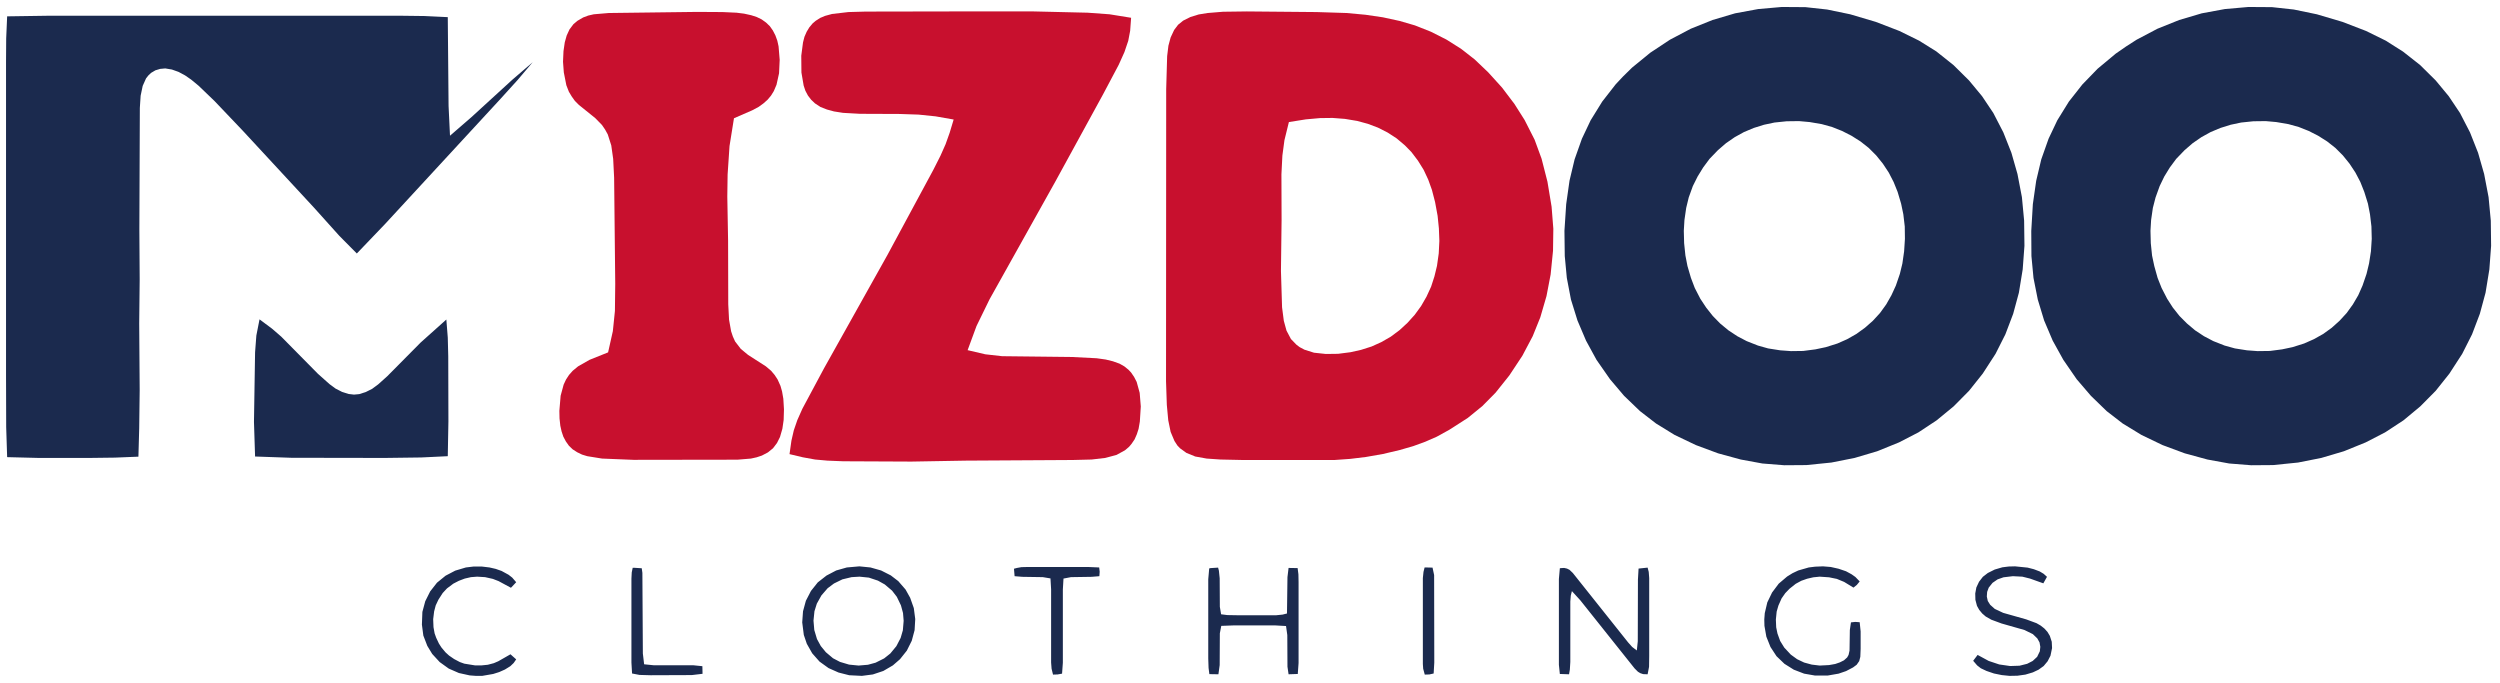
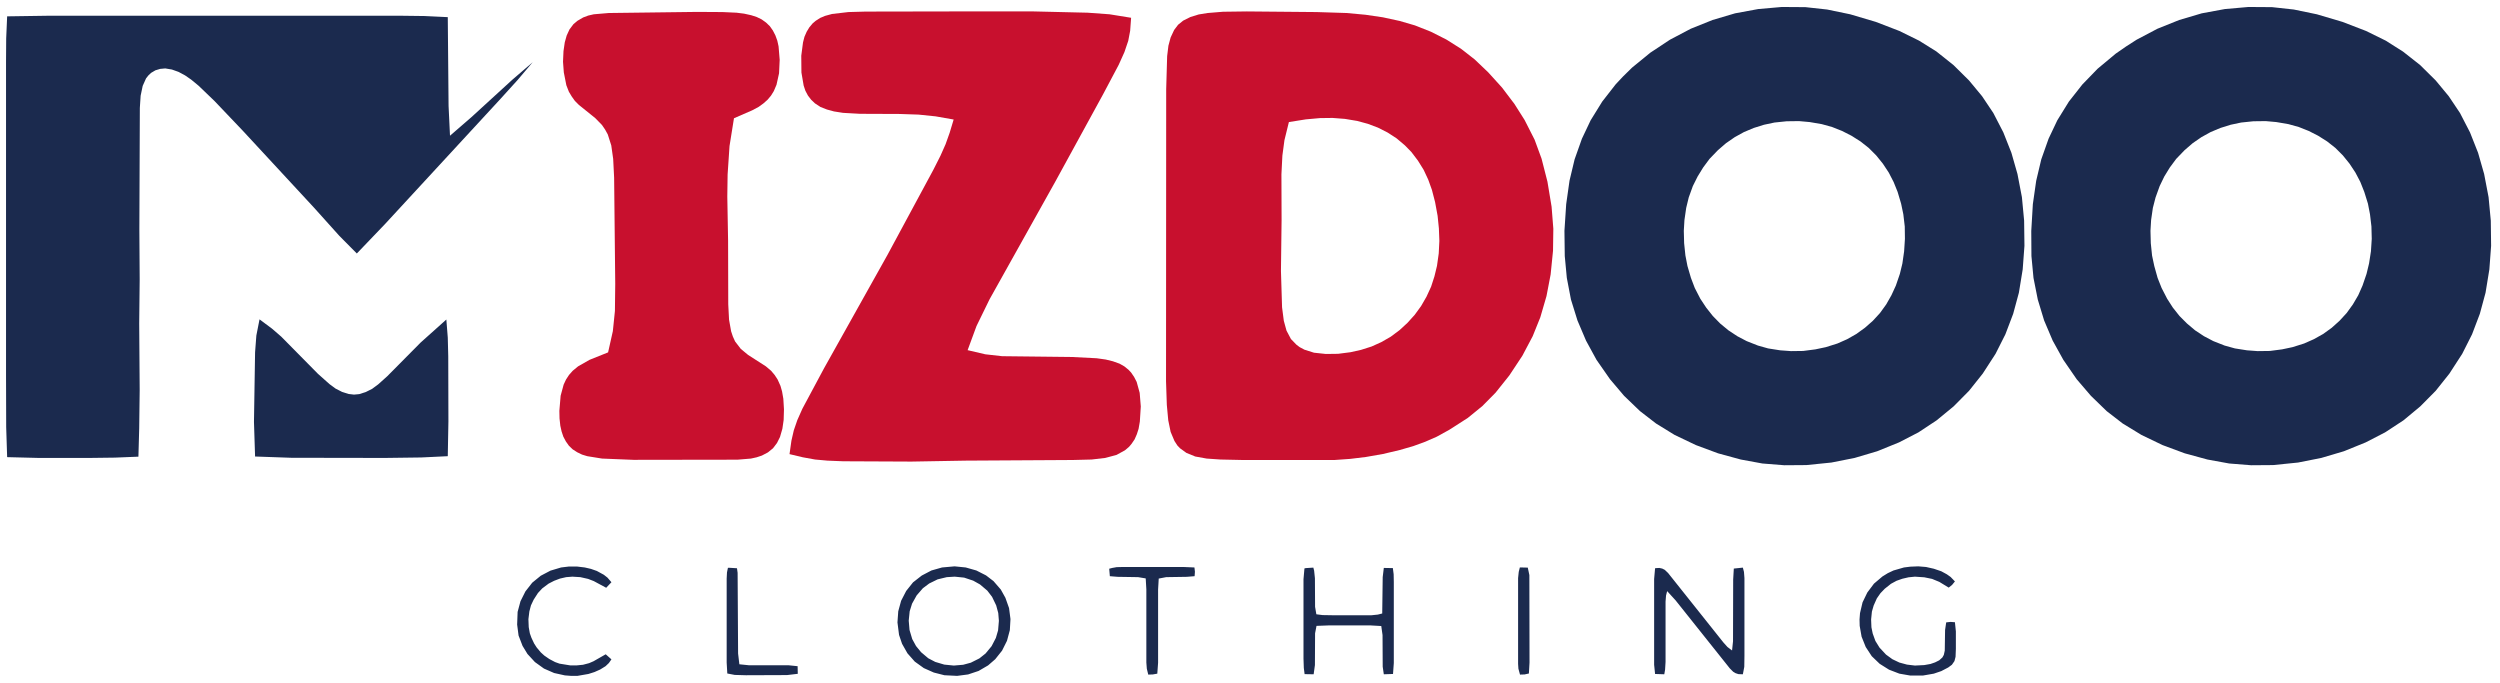
<svg xmlns="http://www.w3.org/2000/svg" viewBox="0 0 1575 430" width="1575" height="430" preserveAspectRatio="none">
  <path fill="#1B2A4E" fill-rule="evenodd" d="M4.5 10.3L31.4 9.9L251.4 9.9L267.4 10.1L282.1 10.8L282.6 66.7L283.5 85.5L297 73.8L322.8 50.2L335.6 39.2L326 50.5L315.3 62.3L242.7 141L224.8 159.7L213.8 148.6L197.8 130.8L153 82.4L135.1 63.6L125.1 54L120.5 50.2L116.6 47.5L112.5 45.3L108.3 43.8L104.1 43.1L100.9 43.4L97.9 44.3L95.2 45.9L93.5 47.5L92 49.4L89.9 54.1L88.6 60.3L88.1 68L87.8 144.9L88 175.9L87.7 203.8L88 245.8L87.7 269.8L87.2 287.7L72.4 288.3L56.4 288.5L24.4 288.5L4.5 288L3.9 269.2L3.8 236.2L3.8 39.2L3.9 24.2ZM163.5 201.2L171.3 207L177.2 212.1L200.3 235.5L207.6 242L211.4 244.8L215.5 246.9L219.6 248.2L223 248.6L226.3 248.3L230.4 247L234.4 245L238.2 242.2L244 237L265 215.8L281.2 201.3L282.1 212.7L282.4 224.5L282.5 265.5L282.1 287.4L265.4 288.2L242.5 288.5L183.5 288.4L160.7 287.6L160 265.8L160.7 222L161.5 211.4Z" />
  <path fill="#C8102E" fill-rule="evenodd" d="M367.4 11L370.6 9.8L374.1 9L383.5 8.2L439.2 7.5L455.2 7.6L464 8L468.8 8.6L473.3 9.6L476.7 10.7L479.8 12.2L482.6 14.2L485 16.5L486.9 19.2L488.5 22.3L489.7 25.6L490.5 29.2L491.2 37.7L490.8 46.2L489.2 53.4L487.5 57.4L485.7 60.3L483.5 62.9L480.9 65.2L478 67.3L473.9 69.5L462.4 74.5L459.6 92L458.4 109.9L458.2 123.8L458.7 151.8L458.8 191.7L459.3 201.4L460.6 208.7L461.7 212L463.1 215.1L466.7 219.8L471.3 223.6L482.5 230.8L485.8 233.6L488 236.2L489.9 239.1L491.7 243.1L492.7 246.6L493.5 251.2L493.9 257.9L493.7 264.6L492.9 270.1L491.4 275.3L489.5 279.1L487 282.4L483.8 285L480 287L476.7 288.1L473.1 288.9L464.6 289.6L399.1 289.7L379.3 288.9L370 287.4L366.7 286.4L363.6 284.9L360.8 283.1L358.4 280.8L356.5 278.1L354.9 275.1L353.8 271.8L353 268.2L352.5 263.6L352.4 258.8L353.2 249.3L355.1 242.3L356.6 239.1L358.5 236.2L360.8 233.6L364.2 230.8L371.4 226.7L383.1 222L386.1 208.6L387.4 195.9L387.6 178.9L386.9 112L386.3 100.1L385.1 91.6L382.9 84.7L381.2 81.6L379.2 78.7L375 74.4L364.7 66.1L362.2 63.6L360.2 60.8L358.4 57.8L356.8 53.7L355.2 45.6L354.7 38.9L355 32.2L355.8 26.7L357 22.4L358.8 18.5L361.3 15.2L363.8 13.1Z" />
  <path fill="#C8102E" fill-rule="evenodd" d="M516.7 11.3L519.8 10L524.2 8.8L534.5 7.6L545.4 7.3L599.3 7.2L651.3 7.2L685.2 8L699 9L712.6 11.2L712 19.4L710.8 25.7L708.4 32.8L704.8 40.8L695 59.3L664.8 114.5L623.4 188.6L615.2 205.4L609.6 220.6L620.7 223.2L631.3 224.4L675.1 224.9L690.9 225.7L696.6 226.5L701.1 227.6L705.3 229.1L708.3 230.8L710.9 232.9L712.6 234.7L714.5 237.5L716.1 240.6L718 247.5L718.7 256.1L718.1 265.6L717.3 270.2L716.2 273.6L714.8 276.8L712.9 279.6L711.3 281.5L708.7 283.7L703.4 286.6L696.3 288.5L687.7 289.5L675.8 289.8L608.1 290.2L574.2 290.8L531.2 290.6L521.3 290.2L513.5 289.5L505.8 288.1L497.4 286.1L498.6 277.6L500.1 271.1L502.3 264.7L505.5 257.5L519.1 232.1L559.1 160.6L588 107L592.5 98.1L595.7 90.9L598.3 83.6L600.8 75.3L589.4 73.3L578.7 72.2L566.7 71.8L541.8 71.7L531.1 71.1L525.4 70.2L521 69L516.9 67.4L513.4 65.1L511 62.8L509 60.2L507.4 57.2L506.3 53.9L504.9 45.7L504.8 35.1L505.9 26.7L506.8 23.2L508.2 20L509.9 17.2L512 14.7L513.9 13.1Z" />
  <path fill="#C8102E" fill-rule="evenodd" d="M760.8 8.2L770.5 7.4L785.5 7.2L829.5 7.6L848.4 8.2L860.3 9.3L871.2 10.9L881.8 13.2L891.4 16L901.5 20L911.2 24.9L920.4 30.7L929 37.4L937.6 45.6L946.3 55.2L954.1 65.5L960.5 75.6L966.8 88L971.2 100L974.9 114.5L977.5 130.2L978.6 144.1L978.4 158L976.9 172.9L974.3 186.5L970.4 199.9L965.6 211.8L959.1 224.1L950.9 236.5L942.2 247.4L933.9 255.8L924.7 263.3L913 270.8L905.2 275.1L897.9 278.3L890.5 281L881.9 283.5L871.3 286L860.5 287.9L850.6 289.1L840.7 289.8L782.9 289.8L768.9 289.5L760.2 288.9L753 287.6L747.4 285.3L743.4 282.4L741.7 280.6L739.9 277.8L737.5 272.1L736 264.8L735.1 255.1L734.6 240.2L734.7 56.2L735.3 35.4L736.1 28.8L737.5 23.6L739.7 18.9L742.2 15.6L745.4 13L750 10.7L755.2 9.1ZM831.6 74.4L839.5 74.3L847.3 74.9L855.1 76.2L861.7 78L868.1 80.4L874.2 83.5L879.9 87.2L885.1 91.6L889.2 95.8L893.3 101.2L896.9 107L899.8 113.2L902.1 119.6L904.1 127.3L905.7 136L906.5 143.9L906.8 151.8L906.4 159.7L905.3 167.5L903.7 174.1L901.6 180.6L898.7 186.9L895.3 192.8L891.3 198.3L886.7 203.4L881.7 208L876.2 212.1L870.3 215.5L864.1 218.3L857.5 220.4L850.8 221.9L843 222.9L835.3 223L827.8 222.2L821.8 220.3L818.8 218.7L816.8 217.2L813.3 213.6L810.5 208.3L808.8 202.1L807.7 193.6L807 170.7L807.4 138.8L807.3 109.8L807.9 98L809.2 88.3L812 76.9L822.7 75.2Z" />
  <path fill="#1B2A4E" fill-rule="evenodd" d="M1122.5 4.4L1137.4 4.5L1151.1 6L1165.6 9L1181.8 13.8L1196.6 19.5L1209 25.6L1219.9 32.4L1230.7 41L1240.5 50.7L1248.7 60.6L1255.8 71.2L1262.1 83.4L1267.2 96.3L1271 109.6L1273.8 124.2L1275.2 139L1275.4 154.9L1274.3 169.7L1271.9 184.4L1268.3 197.7L1263.4 210.6L1257.2 222.9L1249.1 235.4L1240.5 246.2L1230.8 256L1220.1 264.8L1208.6 272.4L1196.4 278.7L1182.6 284.3L1168.4 288.5L1153.8 291.4L1138 293L1124.1 293.1L1110.3 292L1096.7 289.5L1082.4 285.6L1068.4 280.4L1055 274L1043.3 266.8L1033.2 259L1023.2 249.4L1014.3 238.9L1005.8 226.7L999.2 214.6L993.8 201.9L989.7 188.7L987.1 175.1L985.8 161.3L985.6 145.4L986.7 128.6L988.8 113.8L992 100.4L996.6 87.4L1002.1 75.8L1009.4 64L1017.9 53.1L1022.6 48.1L1028.2 42.6L1039.7 33.2L1052.1 25L1065.2 18.1L1078.9 12.6L1093.1 8.4L1107.7 5.7ZM1125.6 76.4L1133.4 76.3L1140.1 76.9L1147.7 78.2L1154.2 80L1160.5 82.5L1166.4 85.5L1172.1 89.1L1177.3 93.2L1182 97.9L1186.2 103.1L1189.9 108.7L1193 114.7L1195.5 120.9L1197.7 128.3L1199.1 135L1200 142.7L1200.1 150.5L1199.6 158.3L1198.5 166L1196.9 172.6L1194.4 179.9L1191.6 186L1188.3 191.8L1184.4 197.2L1179.9 202.1L1174.9 206.5L1169.5 210.4L1163.7 213.7L1157.6 216.4L1150.3 218.7L1143.7 220.1L1136 221.1L1128.3 221.2L1121.5 220.7L1113.9 219.5L1107.5 217.7L1100.4 214.9L1094.5 211.8L1088.9 208.1L1083.7 203.8L1079.1 199.1L1074.9 193.8L1071.2 188.2L1067.7 181.4L1065.3 175.1L1063.1 167.6L1061.8 160.9L1061 153.2L1060.8 145.4L1061.2 138.6L1062.3 131L1063.9 124.4L1066.5 117.2L1069.5 111.2L1073 105.5L1077 100.1L1082.3 94.6L1087.4 90.2L1092.9 86.4L1098.7 83.2L1104.9 80.6L1111.3 78.6L1117.9 77.2Z" />
  <path fill="#1B2A4E" fill-rule="evenodd" d="M1416.5 4.4L1431.4 4.5L1445.1 6L1459.6 9L1475.8 13.8L1490.6 19.5L1503 25.6L1513.9 32.5L1524.7 41L1534.5 50.7L1542.7 60.6L1549.8 71.2L1556.1 83.4L1561.2 96.3L1565 109.6L1567.8 124.2L1569.2 139L1569.4 154.9L1568.3 169.7L1565.9 184.4L1562.3 197.7L1557.4 210.6L1551.2 222.9L1543.1 235.4L1534.5 246.2L1524.8 256L1514.2 264.8L1502.6 272.4L1490.4 278.7L1476.6 284.3L1462.4 288.5L1447.8 291.4L1432 293L1418.2 293.1L1404.4 292L1390.7 289.5L1376.4 285.6L1362.4 280.4L1349.1 274L1337.3 266.8L1327.2 259L1317.3 249.4L1308.3 238.9L1299.9 226.7L1293.2 214.6L1287.8 201.9L1283.8 188.7L1281.1 175.1L1279.8 161.3L1279.7 145.5L1280.7 128.6L1282.8 113.9L1286 100.4L1290.6 87.4L1296.1 75.8L1303.4 64L1311.9 53.2L1321.5 43.3L1332.9 33.8L1339.4 29.3L1346.1 25L1359.2 18.1L1372.9 12.6L1387.1 8.4L1401.7 5.7ZM1419.6 76.4L1427.4 76.3L1434.1 76.9L1441.7 78.2L1448.2 80L1454.5 82.5L1460.4 85.5L1466.1 89.1L1471.3 93.2L1476 97.9L1480.2 103.1L1483.9 108.7L1487 114.6L1489.5 120.9L1491.8 128.3L1493.1 135L1494 142.7L1494.2 150.5L1493.7 158.3L1492.5 166L1490.9 172.6L1488.4 179.9L1485.7 186L1482.3 191.8L1478.4 197.2L1473.9 202.1L1469 206.5L1463.6 210.4L1457.7 213.7L1451.6 216.4L1444.3 218.7L1437.7 220.1L1430 221.1L1422.3 221.2L1415.6 220.7L1408 219.5L1401.5 217.7L1394.4 214.9L1388.5 211.8L1382.9 208.1L1377.8 203.8L1373.1 199.1L1368.9 193.8L1365.3 188.2L1361.8 181.4L1359.3 175.1L1357.2 167.6L1355.8 161L1355 153.2L1354.8 145.4L1355.2 138.6L1356.3 131L1358 124.4L1360.6 117.2L1363.5 111.2L1367 105.5L1371 100.1L1376.3 94.6L1381.4 90.2L1386.9 86.4L1392.7 83.2L1398.9 80.6L1405.3 78.6L1411.9 77.2Z" />
-   <path fill="#1B2A4E" fill-rule="evenodd" d="M293.5 357.5L298.5 356.9L303.4 356.9L308.4 357.5L312.3 358.4L316 359.7L320.4 362.1L322.7 363.9L325.2 366.8L321.9 370.3L314.1 366.1L310.5 364.7L305.6 363.6L300.6 363.3L296.7 363.6L292.8 364.5L289.1 365.9L285.6 367.7L281.6 370.7L278.9 373.6L276.2 377.8L274.5 381.4L273.5 385.2L272.9 390.1L273.1 395.1L273.8 399L274.8 401.8L276.5 405.4L278.1 407.9L280.7 411L282.9 413L286.1 415.2L289.7 417.1L292.5 418.1L299.3 419.2L303.3 419.2L307.3 418.8L311.1 417.8L313.9 416.6L321.6 412.2L325.2 415.4L323.6 417.7L321.5 419.7L318.1 421.8L314.5 423.4L310.7 424.6L303.8 425.8L299.8 425.8L295.9 425.5L289.1 424L282.7 421.2L277 417.1L272.3 412L269.2 406.9L266.7 400.4L265.8 393.5L266.1 385.5L267.9 378.8L271 372.6L275.3 367.1L280.7 362.7L286.8 359.5ZM399.5 357.7L404.3 358L404.7 360.9L405 411.7L405.8 418.5L411.7 419.1L436.6 419.1L442.5 419.7L442.6 424.5L435.8 425.3L409.9 425.4L402.9 425.2L398.2 424.3L397.8 417.4L397.8 364.5L398 360.6L398.6 357.7ZM533.5 357.5L541.4 356.8L548.4 357.5L555.1 359.4L561.2 362.5L565.9 366.1L570.5 371.4L573.4 376.6L575.7 383.1L576.6 390L576.2 397L574.4 403.7L571.3 409.9L567 415.3L562.5 419.2L556.5 422.7L549.9 424.9L543 425.8L535 425.4L528.3 423.7L522 420.9L516.3 416.8L511.7 411.6L508.3 405.6L506.4 400L505.4 392.1L505.9 385.1L507.7 378.5L510.9 372.3L515.2 366.9L520.7 362.6L526.8 359.4ZM640.7 357.8L643.5 357.3L647.5 357.2L685.5 357.2L692.5 357.5L692.8 360.2L692.6 363L687.7 363.4L674.7 363.6L670 364.5L669.6 371.4L669.6 417.5L669.1 424.4L666.3 424.9L663.4 425L662.5 421.3L662.2 417.4L662.2 371.3L661.8 364.4L657 363.6L644.1 363.4L639.2 363L638.8 358.3ZM762.7 357.9L767.4 357.6L767.9 359.5L768.4 364.3L768.5 382.3L769.3 387L773.2 387.5L779.2 387.6L804.1 387.6L808 387.2L810.8 386.5L811.1 363.6L811.8 357.8L817.5 357.9L818 361.8L818.1 366.8L818.1 417.7L817.6 424.6L811.8 424.8L811.1 420L811 400.1L810.2 394.4L803.3 394L777.3 394L769.4 394.3L768.5 399L768.4 419L767.6 424.8L761.9 424.7L761.4 420.8L761.2 414.9L761.2 364.9L761.8 358.1ZM898.5 357.5L902.5 357.6L903.5 362.3L903.6 417.4L903.2 424.3L900.5 424.9L897.6 425L896.6 421.3L896.4 418.3L896.4 364.2L896.8 360.3L897.5 357.5ZM983.6 357.9L985.4 357.8L987.2 358.2L988.8 359L990.9 361L1025.7 404.7L1028.3 407.6L1031.2 409.8L1031.8 404L1031.9 365.1L1032.3 358.2L1038 357.6L1038.7 360.3L1039 364.2L1039 413.2L1038.9 420.1L1038 424.8L1035.2 424.7L1033.4 424.1L1031.9 423.2L1029.8 421.1L995.6 378.2L990.3 372.4L989.6 375.2L989.3 379L989.3 417L989 421.9L988.5 424.8L982.7 424.6L982.1 418.8L982.1 364.8L982.7 358ZM1139.5 357.5L1143.5 357L1148.5 356.8L1153.4 357.2L1158.3 358.3L1163 359.9L1166.5 361.8L1168.9 363.5L1171.6 366.3L1169.8 368.5L1167.7 370.2L1161.8 366.6L1157.2 364.7L1152.3 363.7L1146.4 363.3L1142.4 363.7L1138.5 364.6L1134.8 365.9L1131.3 367.8L1127.4 370.9L1124.7 373.7L1122.4 377L1120.4 381.5L1119.3 385.3L1118.8 390.3L1119 395.2L1119.8 399.1L1121.5 403.8L1124.1 408L1128.2 412.4L1132.2 415.3L1136.6 417.4L1141.4 418.7L1146.4 419.3L1152.3 419L1156.2 418.3L1159.1 417.3L1161.7 416L1163.7 414.2L1164.6 412.6L1165.2 409.9L1165.4 396.9L1166.1 392.1L1168.8 391.8L1171.6 392L1172.2 397.8L1172.2 408.8L1172 413.8L1171.3 416.5L1169.7 418.8L1167.4 420.5L1163 422.8L1158.3 424.4L1151.4 425.6L1143.5 425.6L1136.6 424.4L1130.1 421.9L1124.2 418.2L1119.2 413.4L1115.4 407.6L1112.8 401.1L1111.6 394.3L1111.5 390.3L1111.8 386.3L1113.4 379.5L1116.4 373.3L1120.6 367.7L1125.9 363.2L1129.3 361.1L1132.9 359.4ZM1261.5 357.4L1265.5 356.9L1269.5 356.8L1277.4 357.6L1281.3 358.6L1285 360L1287.5 361.5L1289.6 363.4L1287.3 367.5L1278.9 364.5L1274.1 363.3L1268.1 363L1262.2 363.7L1258.5 365L1255.3 367.2L1252.9 370.2L1251.9 372.9L1251.7 375.8L1252.3 378.6L1253.8 381L1256.7 383.6L1262 386.1L1276.5 390.2L1283 392.6L1285.6 394.1L1287.9 395.9L1289.9 398.1L1291.4 400.6L1292.6 404.3L1292.8 408.3L1291.8 413.1L1290 416.6L1287.5 419.6L1284.3 421.9L1280.7 423.6L1276 425L1271 425.7L1266 425.8L1261.1 425.3L1256.2 424.3L1251.5 422.7L1247.9 421L1245.6 419.2L1243.1 416.3L1245.9 412.6L1252.9 416.4L1259.5 418.6L1266.4 419.6L1272.3 419.4L1277.1 418.2L1280.6 416.4L1283.4 413.8L1285.1 410.3L1285.4 407.5L1284.9 404.7L1283.5 402.2L1280.7 399.5L1275.4 396.9L1261 392.8L1254.5 390.4L1251 388.4L1248.8 386.5L1246.9 384.2L1245.5 381.7L1244.5 377.9L1244.4 373.9L1245.1 370.1L1246.8 366.5L1249.2 363.4L1252.3 361L1256.7 358.8ZM536.5 363.6L541.5 363.3L547.4 363.9L553.1 365.8L557.4 368.2L562 372.1L565 376L567.6 381.4L568.9 386.2L569.3 391.1L568.8 397.1L567.4 401.9L564.7 407.1L560.9 411.7L557 414.8L551.6 417.5L546.8 418.8L540.9 419.3L534.9 418.7L529.2 417L524.8 414.7L520.3 410.9L517.1 407L514.7 402.6L513 396.9L512.5 391L513.1 385.1L514.6 380.3L517.5 375.1L521.4 370.6L525.4 367.6L530.7 365Z" />
+   <path fill="#1B2A4E" fill-rule="evenodd" d="M353.5 357.5L358.5 356.9L363.4 356.9L368.4 357.5L372.3 358.4L376 359.7L380.4 362.1L382.7 363.9L385.2 366.8L381.9 370.3L374.1 366.1L370.5 364.7L365.6 363.6L360.6 363.3L356.7 363.6L352.8 364.5L349.1 365.9L345.6 367.7L341.6 370.7L338.9 373.6L336.2 377.8L334.5 381.4L333.5 385.2L332.9 390.1L333.1 395.1L333.8 399L334.8 401.8L336.5 405.4L338.1 407.9L340.7 411L342.9 413L346.1 415.2L349.7 417.1L352.5 418.1L359.3 419.2L363.3 419.2L367.3 418.8L371.1 417.8L373.9 416.6L381.6 412.2L385.2 415.4L383.6 417.7L381.5 419.7L378.1 421.8L374.5 423.4L370.7 424.6L363.8 425.8L359.8 425.8L355.9 425.5L349.1 424L342.7 421.2L337 417.1L332.3 412L329.2 406.9L326.7 400.4L325.8 393.5L326.1 385.5L327.9 378.8L331 372.6L335.3 367.1L340.7 362.7L346.8 359.5ZM459.5 357.7L464.3 358L464.7 360.9L465 411.7L465.8 418.5L471.7 419.1L496.6 419.1L502.5 419.7L502.6 424.5L495.8 425.3L469.9 425.4L462.9 425.2L458.2 424.3L457.8 417.4L457.8 364.5L458 360.6L458.6 357.7ZM593.5 357.5L601.4 356.8L608.4 357.5L615.1 359.4L621.2 362.5L625.9 366.1L630.5 371.4L633.4 376.6L635.7 383.1L636.6 390L636.2 397L634.4 403.7L631.3 409.9L627 415.3L622.5 419.2L616.5 422.7L609.9 424.9L603 425.8L595 425.4L588.3 423.7L582 420.9L576.3 416.8L571.7 411.6L568.3 405.6L566.4 400L565.4 392.1L565.9 385.1L567.7 378.5L570.9 372.3L575.2 366.9L580.7 362.6L586.8 359.4ZM700.7 357.8L703.5 357.3L707.5 357.2L745.5 357.2L752.5 357.5L752.8 360.2L752.6 363L747.7 363.4L734.7 363.6L730 364.5L729.6 371.4L729.6 417.5L729.1 424.4L726.3 424.9L723.4 425L722.5 421.3L722.2 417.4L722.2 371.3L721.8 364.4L717 363.6L704.1 363.4L699.2 363L698.8 358.3ZM822.7 357.9L827.4 357.6L827.9 359.5L828.4 364.3L828.5 382.3L829.3 387L833.2 387.5L839.2 387.6L864.1 387.6L868 387.2L870.8 386.5L871.1 363.6L871.8 357.8L877.5 357.9L878 361.8L878.1 366.8L878.1 417.7L877.6 424.6L871.8 424.8L871.1 420L871 400.1L870.2 394.4L863.3 394L837.3 394L829.4 394.3L828.5 399L828.4 419L827.6 424.8L821.9 424.7L821.4 420.8L821.2 414.9L821.2 364.9L821.8 358.1ZM958.5 357.5L962.5 357.6L963.5 362.3L963.6 417.4L963.2 424.3L960.5 424.9L957.6 425L956.6 421.3L956.4 418.3L956.4 364.2L956.8 360.3L957.5 357.5ZM1043.6 357.9L1045.4 357.8L1047.2 358.2L1048.8 359L1050.9 361L1085.7 404.7L1088.3 407.6L1091.2 409.8L1091.8 404L1091.9 365.1L1092.3 358.2L1098 357.6L1098.7 360.3L1099 364.2L1099 413.2L1098.9 420.1L1098 424.8L1095.2 424.7L1093.4 424.1L1091.9 423.2L1089.8 421.1L1055.6 378.2L1050.3 372.4L1049.6 375.2L1049.3 379L1049.3 417L1049 421.9L1048.5 424.8L1042.7 424.6L1042.1 418.8L1042.1 364.8L1042.7 358ZM1199.5 357.5L1203.5 357L1208.5 356.8L1213.4 357.2L1218.3 358.3L1223 359.9L1226.5 361.8L1228.9 363.5L1231.6 366.3L1229.8 368.5L1227.7 370.2L1221.8 366.6L1217.2 364.7L1212.3 363.7L1206.4 363.3L1202.4 363.7L1198.5 364.6L1194.8 365.9L1191.3 367.8L1187.4 370.9L1184.7 373.7L1182.4 377L1180.4 381.5L1179.3 385.3L1178.8 390.3L1179 395.2L1179.8 399.1L1181.5 403.8L1184.1 408L1188.2 412.4L1192.2 415.3L1196.6 417.4L1201.4 418.7L1206.4 419.3L1212.3 419L1216.2 418.3L1219.1 417.3L1221.7 416L1223.7 414.2L1224.6 412.6L1225.2 409.9L1225.4 396.9L1226.1 392.1L1228.8 391.8L1231.6 392L1232.2 397.8L1232.2 408.8L1232 413.8L1231.3 416.5L1229.7 418.8L1227.4 420.5L1223 422.8L1218.3 424.4L1211.4 425.6L1203.5 425.6L1196.6 424.4L1190.1 421.9L1184.2 418.2L1179.2 413.4L1175.4 407.6L1172.8 401.1L1171.6 394.3L1171.5 390.3L1171.8 386.3L1173.4 379.5L1176.4 373.3L1180.6 367.7L1185.9 363.2L1189.3 361.1L1192.9 359.4ZM596.5 363.6L601.5 363.3L607.4 363.9L613.1 365.8L617.4 368.2L622 372.1L625 376L627.6 381.4L628.9 386.2L629.3 391.1L628.8 397.1L627.4 401.9L624.7 407.1L620.9 411.7L617 414.8L611.6 417.5L606.8 418.8L600.9 419.3L594.9 418.7L589.2 417L584.8 414.7L580.3 410.9L577.1 407L574.7 402.6L573 396.9L572.5 391L573.1 385.1L574.6 380.3L577.5 375.1L581.4 370.6L585.4 367.6L590.7 365Z" />
</svg>
